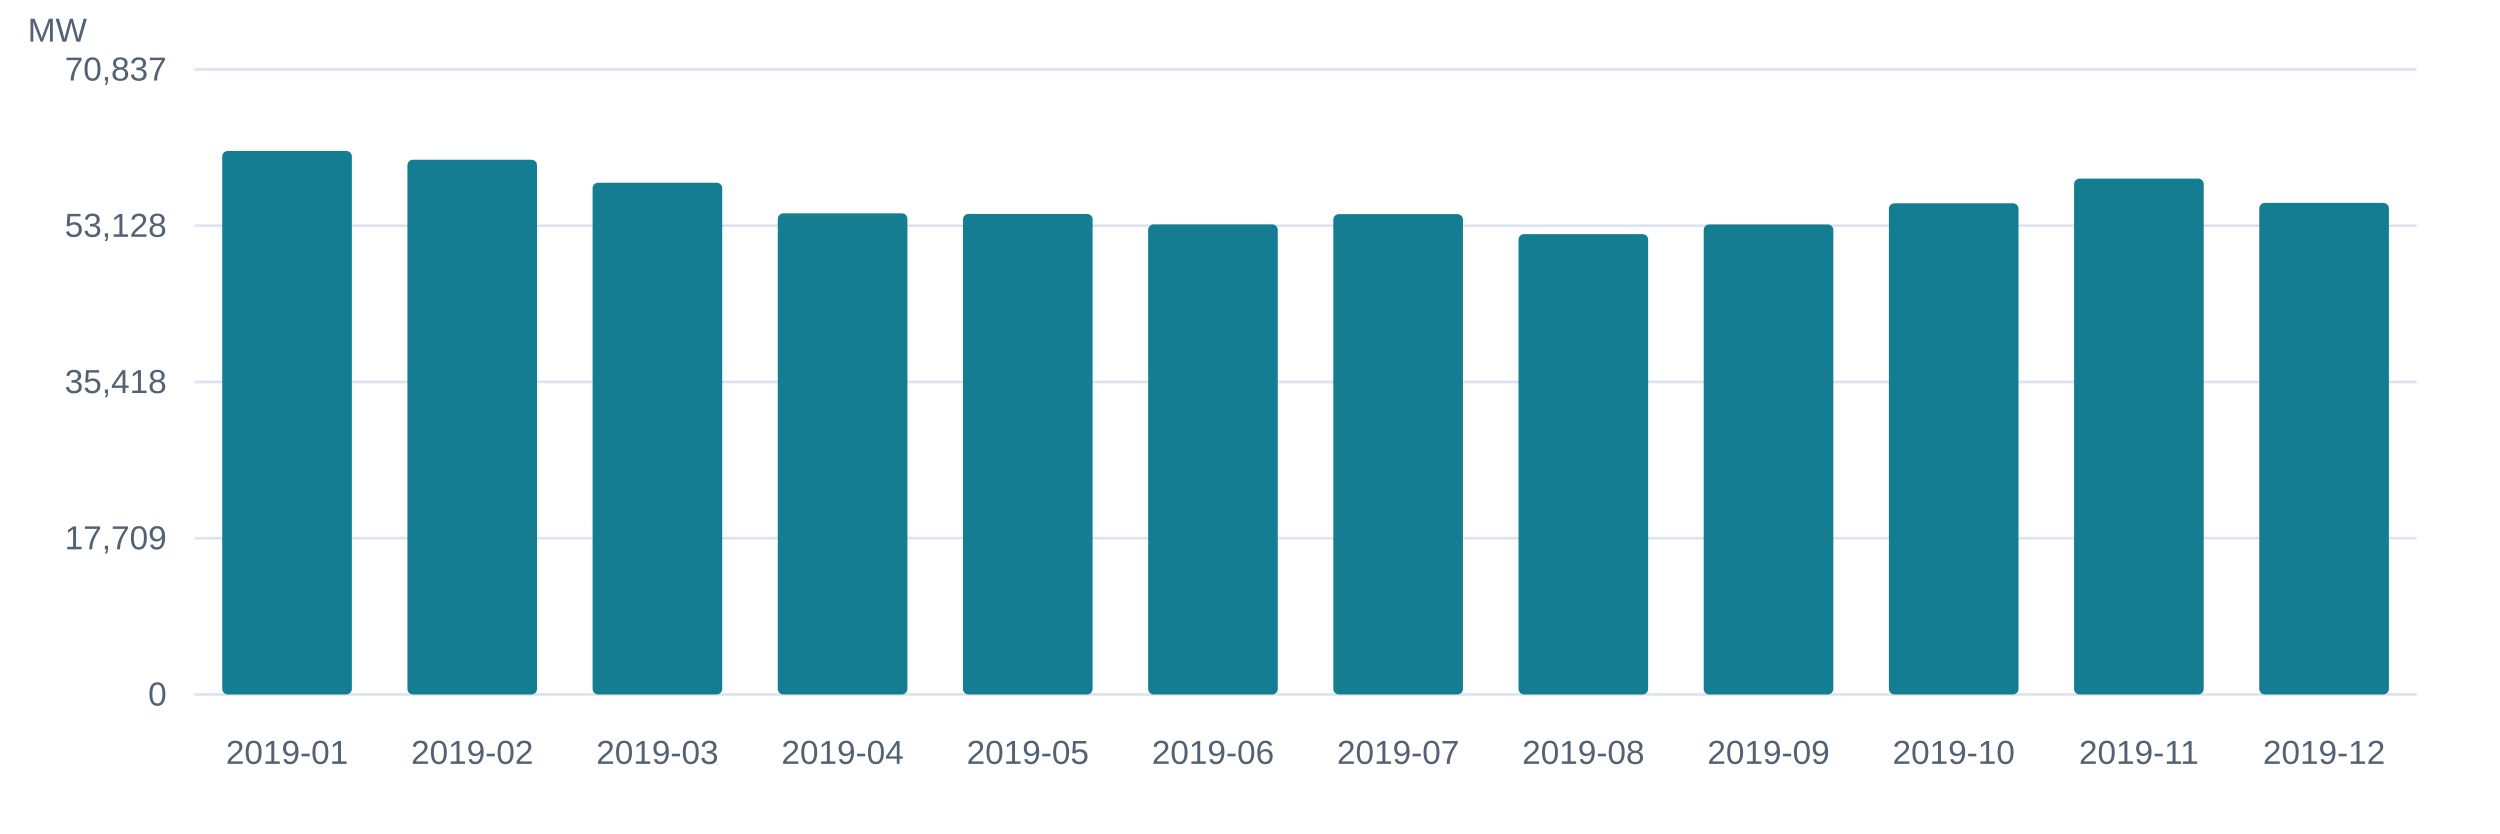
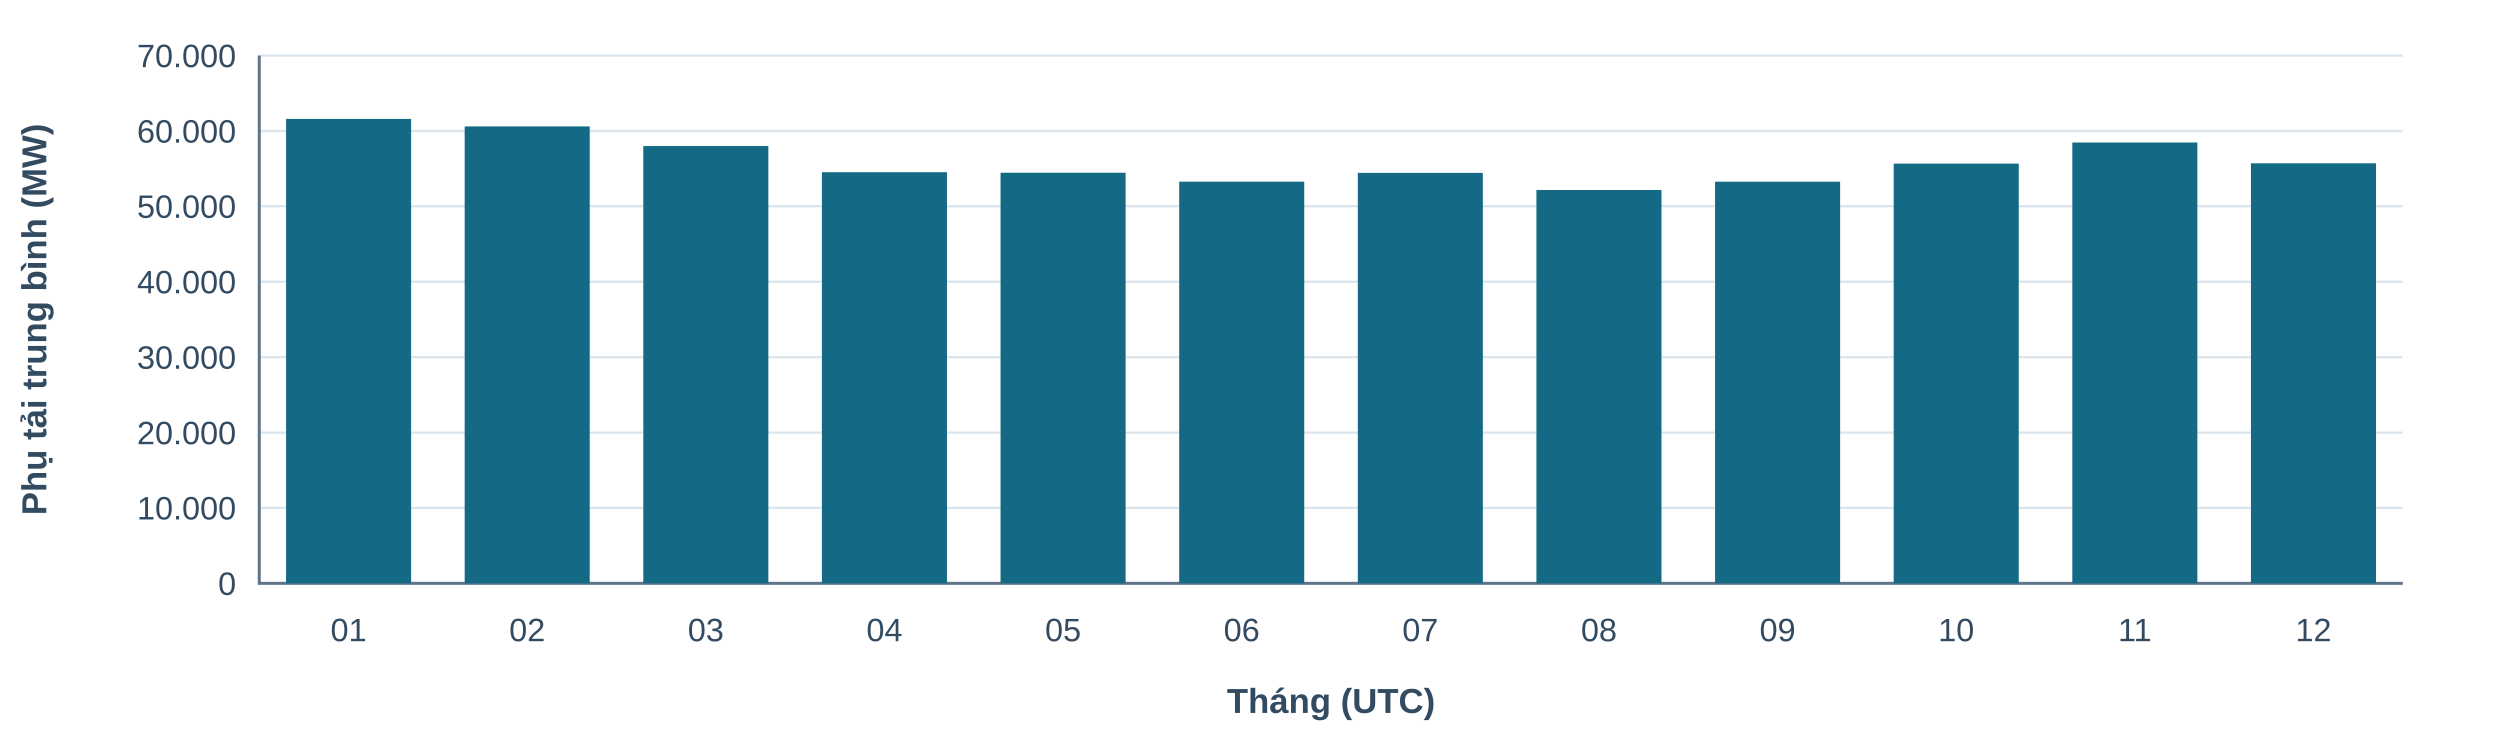
- <svg xmlns="http://www.w3.org/2000/svg" viewBox="0 0 900 300" role="img" aria-label="Trung bình theo tháng · UTC">
-   <style>text{font:12px Arial;fill:#526274}</style>
-   <text x="10" y="15">MW</text>
-   <line x1="70" y1="250.0" x2="870" y2="250.0" stroke="#dce5ef" />
-   <text x="60" y="254.0" text-anchor="end">0</text>
-   <line x1="70" y1="193.75" x2="870" y2="193.75" stroke="#dce5ef" />
-   <text x="60" y="197.75" text-anchor="end">17,709</text>
-   <line x1="70" y1="137.5" x2="870" y2="137.5" stroke="#dce5ef" />
-   <text x="60" y="141.5" text-anchor="end">35,418</text>
-   <line x1="70" y1="81.25" x2="870" y2="81.25" stroke="#dce5ef" />
-   <text x="60" y="85.25" text-anchor="end">53,128</text>
-   <line x1="70" y1="25.0" x2="870" y2="25.0" stroke="#dce5ef" />
-   <text x="60" y="29.0" text-anchor="end">70,837</text>
-   <rect x="80" y="54.348" width="46.667" height="195.652" rx="2" fill="#147d92" />
-   <text x="103.333" y="275" text-anchor="middle">2019-01</text>
-   <rect x="146.667" y="57.511" width="46.667" height="192.489" rx="2" fill="#147d92" />
-   <text x="170.0" y="275" text-anchor="middle">2019-02</text>
-   <rect x="213.333" y="65.779" width="46.667" height="184.221" rx="2" fill="#147d92" />
-   <text x="236.667" y="275" text-anchor="middle">2019-03</text>
-   <rect x="280" y="76.801" width="46.667" height="173.199" rx="2" fill="#147d92" />
-   <text x="303.333" y="275" text-anchor="middle">2019-04</text>
-   <rect x="346.667" y="77.02" width="46.667" height="172.98" rx="2" fill="#147d92" />
-   <text x="370.0" y="275" text-anchor="middle">2019-05</text>
-   <rect x="413.333" y="80.781" width="46.667" height="169.219" rx="2" fill="#147d92" />
-   <text x="436.667" y="275" text-anchor="middle">2019-06</text>
-   <rect x="480.0" y="77.086" width="46.667" height="172.914" rx="2" fill="#147d92" />
-   <text x="503.333" y="275" text-anchor="middle">2019-07</text>
-   <rect x="546.667" y="84.285" width="46.667" height="165.715" rx="2" fill="#147d92" />
-   <text x="570.0" y="275" text-anchor="middle">2019-08</text>
-   <rect x="613.333" y="80.798" width="46.667" height="169.202" rx="2" fill="#147d92" />
-   <text x="636.667" y="275" text-anchor="middle">2019-09</text>
-   <rect x="680.0" y="73.184" width="46.667" height="176.816" rx="2" fill="#147d92" />
-   <text x="703.333" y="275" text-anchor="middle">2019-10</text>
-   <rect x="746.667" y="64.288" width="46.667" height="185.712" rx="2" fill="#147d92" />
-   <text x="770.0" y="275" text-anchor="middle">2019-11</text>
-   <rect x="813.333" y="73.039" width="46.667" height="176.961" rx="2" fill="#147d92" />
-   <text x="836.667" y="275" text-anchor="middle">2019-12</text>
+ <svg xmlns="http://www.w3.org/2000/svg" viewBox="0 0 1080 324" role="img" aria-label="Phụ tải trung bình theo tháng">
+   <style>text{font:15px Arial,sans-serif;fill:#334b61}.axis-title{font-weight:bold}.tick{font-size:14px}</style>
+   <path d="M 112 252.0 H 1038" stroke="#dbe5ed" />
+   <text class="tick" x="102" y="257.0" text-anchor="end">0</text>
+   <path d="M 112 219.4 H 1038" stroke="#dbe5ed" />
+   <text class="tick" x="102" y="224.4" text-anchor="end">10.000</text>
+   <path d="M 112 186.9 H 1038" stroke="#dbe5ed" />
+   <text class="tick" x="102" y="191.9" text-anchor="end">20.000</text>
+   <path d="M 112 154.3 H 1038" stroke="#dbe5ed" />
+   <text class="tick" x="102" y="159.3" text-anchor="end">30.000</text>
+   <path d="M 112 121.7 H 1038" stroke="#dbe5ed" />
+   <text class="tick" x="102" y="126.7" text-anchor="end">40.000</text>
+   <path d="M 112 89.1 H 1038" stroke="#dbe5ed" />
+   <text class="tick" x="102" y="94.1" text-anchor="end">50.000</text>
+   <path d="M 112 56.6 H 1038" stroke="#dbe5ed" />
+   <text class="tick" x="102" y="61.6" text-anchor="end">60.000</text>
+   <path d="M 112 24.0 H 1038" stroke="#dbe5ed" />
+   <text class="tick" x="102" y="29.0" text-anchor="end">70.000</text>
+   <path d="M 112 24 V 252 H 1038" fill="none" stroke="#60758a" stroke-width="1.3" />
+   <text class="axis-title" x="575" y="308" text-anchor="middle">Tháng (UTC)</text>
+   <text class="axis-title" transform="translate(20 138) rotate(-90)" text-anchor="middle">Phụ tải trung bình (MW)</text>
+   <rect x="123.58" y="51.37" width="54.02" height="200.63" fill="#146a84" />
+   <text class="tick" x="150.58" y="277" text-anchor="middle">01</text>
+   <rect x="200.74" y="54.61" width="54.02" height="197.39" fill="#146a84" />
+   <text class="tick" x="227.75" y="277" text-anchor="middle">02</text>
+   <rect x="277.91" y="63.09" width="54.02" height="188.91" fill="#146a84" />
+   <text class="tick" x="304.92" y="277" text-anchor="middle">03</text>
+   <rect x="355.07" y="74.39" width="54.02" height="177.61" fill="#146a84" />
+   <text class="tick" x="382.08" y="277" text-anchor="middle">04</text>
+   <rect x="432.24" y="74.62" width="54.02" height="177.38" fill="#146a84" />
+   <text class="tick" x="459.25" y="277" text-anchor="middle">05</text>
+   <rect x="509.41" y="78.48" width="54.02" height="173.52" fill="#146a84" />
+   <text class="tick" x="536.42" y="277" text-anchor="middle">06</text>
+   <rect x="586.57" y="74.69" width="54.02" height="177.31" fill="#146a84" />
+   <text class="tick" x="613.58" y="277" text-anchor="middle">07</text>
+   <rect x="663.74" y="82.07" width="54.02" height="169.93" fill="#146a84" />
+   <text class="tick" x="690.75" y="277" text-anchor="middle">08</text>
+   <rect x="740.91" y="78.49" width="54.02" height="173.51" fill="#146a84" />
+   <text class="tick" x="767.92" y="277" text-anchor="middle">09</text>
+   <rect x="818.08" y="70.68" width="54.02" height="181.32" fill="#146a84" />
+   <text class="tick" x="845.08" y="277" text-anchor="middle">10</text>
+   <rect x="895.24" y="61.56" width="54.02" height="190.44" fill="#146a84" />
+   <text class="tick" x="922.25" y="277" text-anchor="middle">11</text>
+   <rect x="972.41" y="70.54" width="54.02" height="181.46" fill="#146a84" />
+   <text class="tick" x="999.42" y="277" text-anchor="middle">12</text>
</svg>
